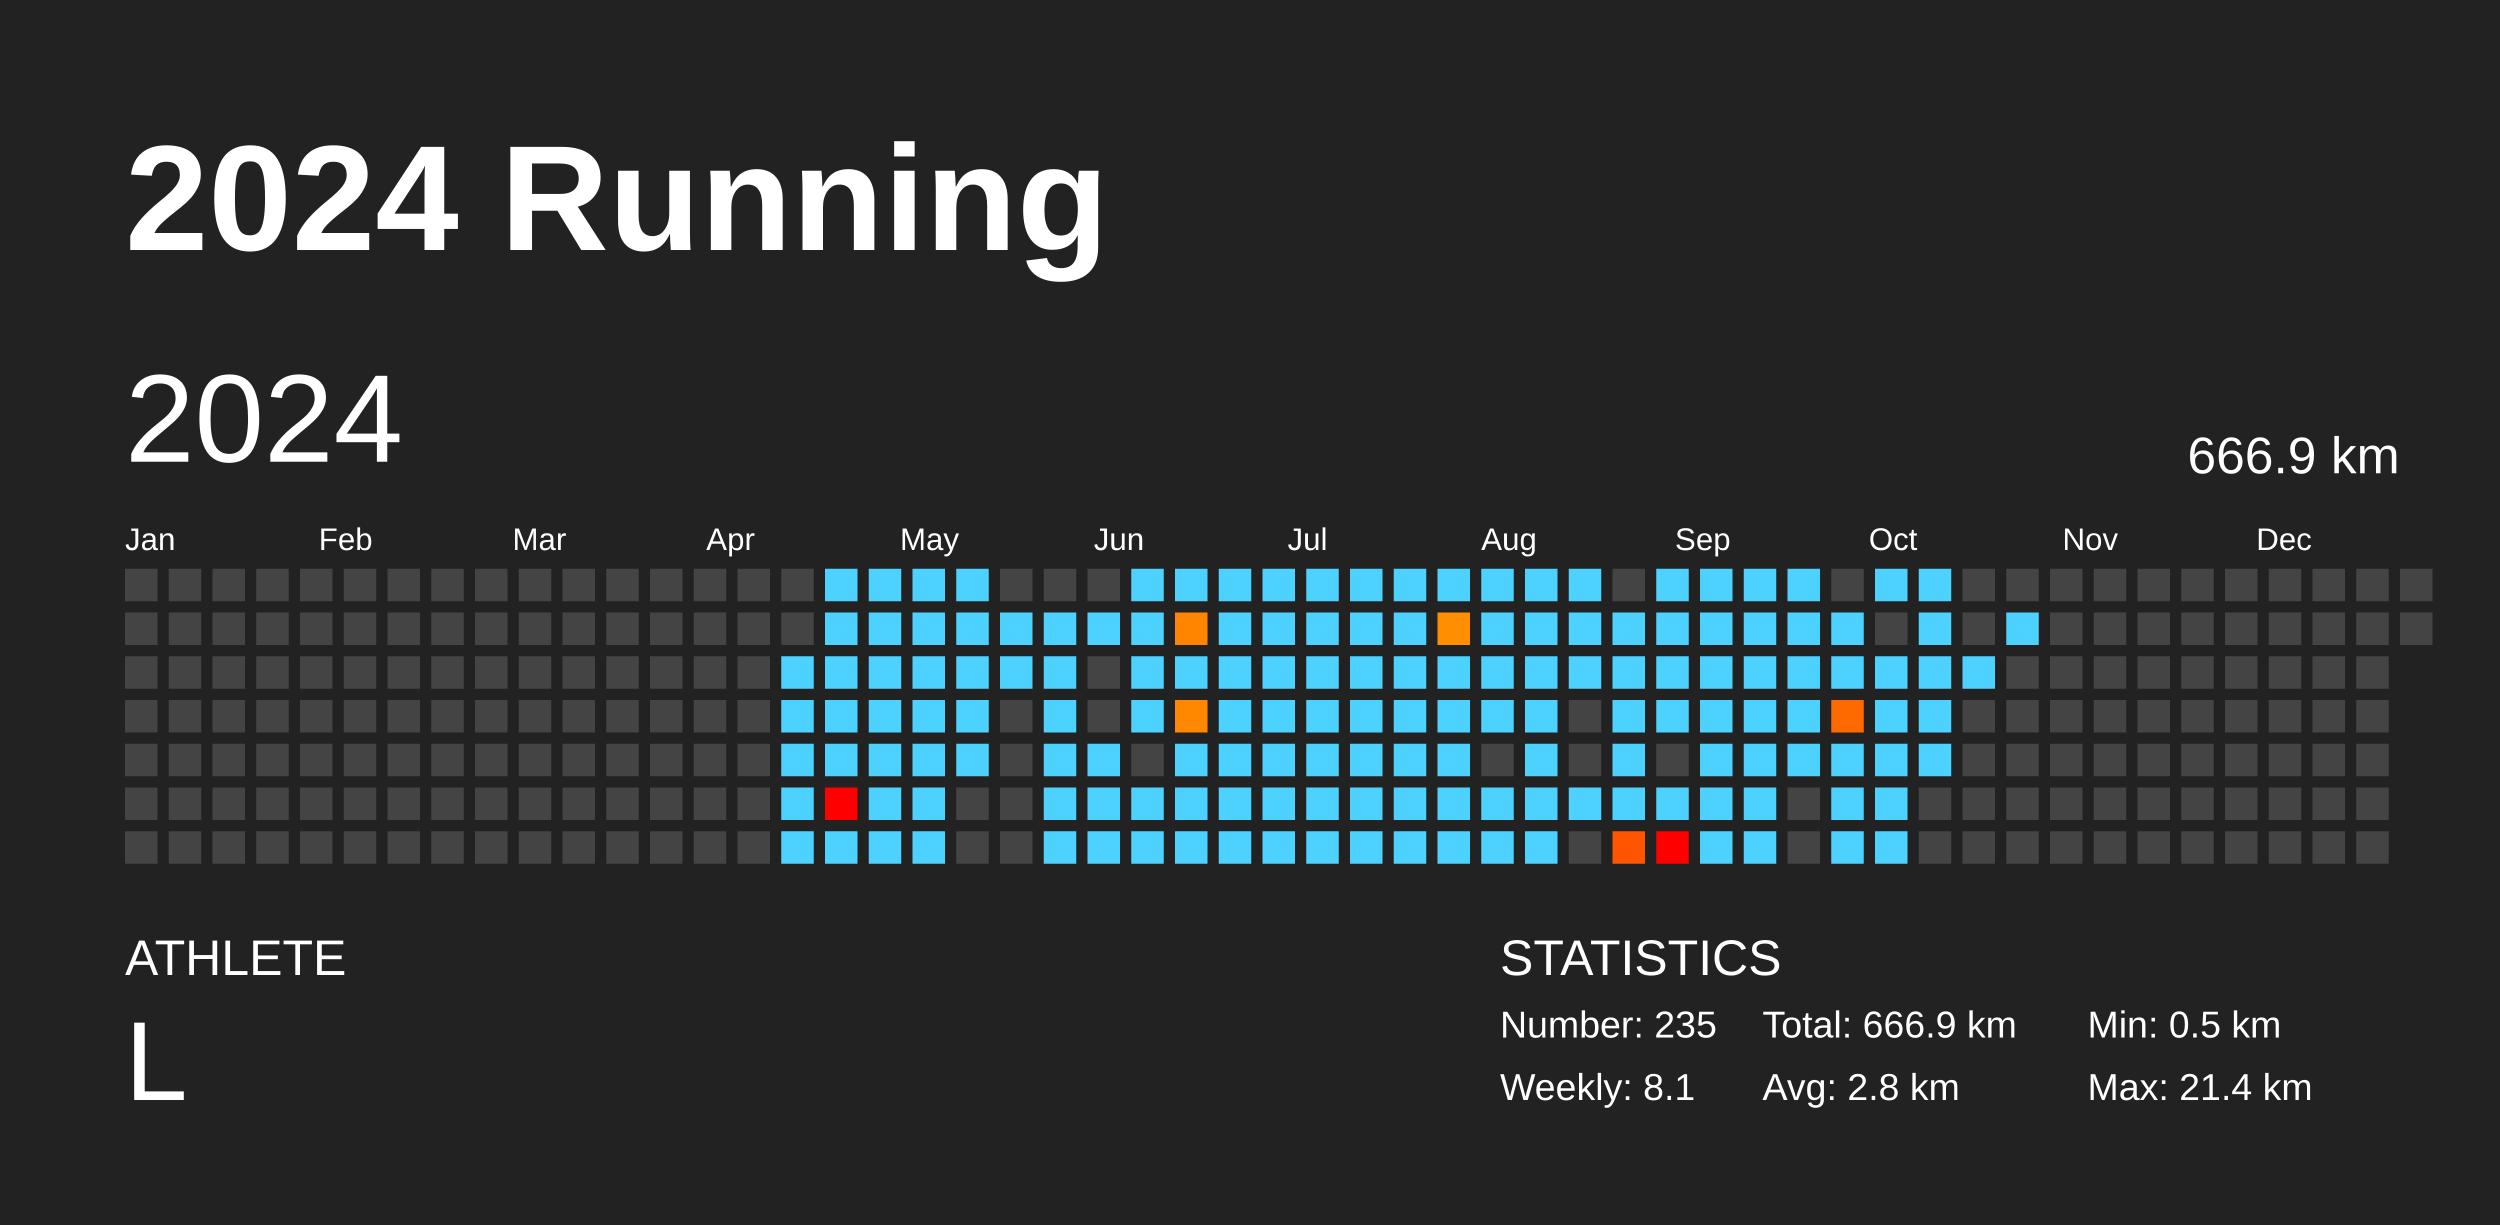
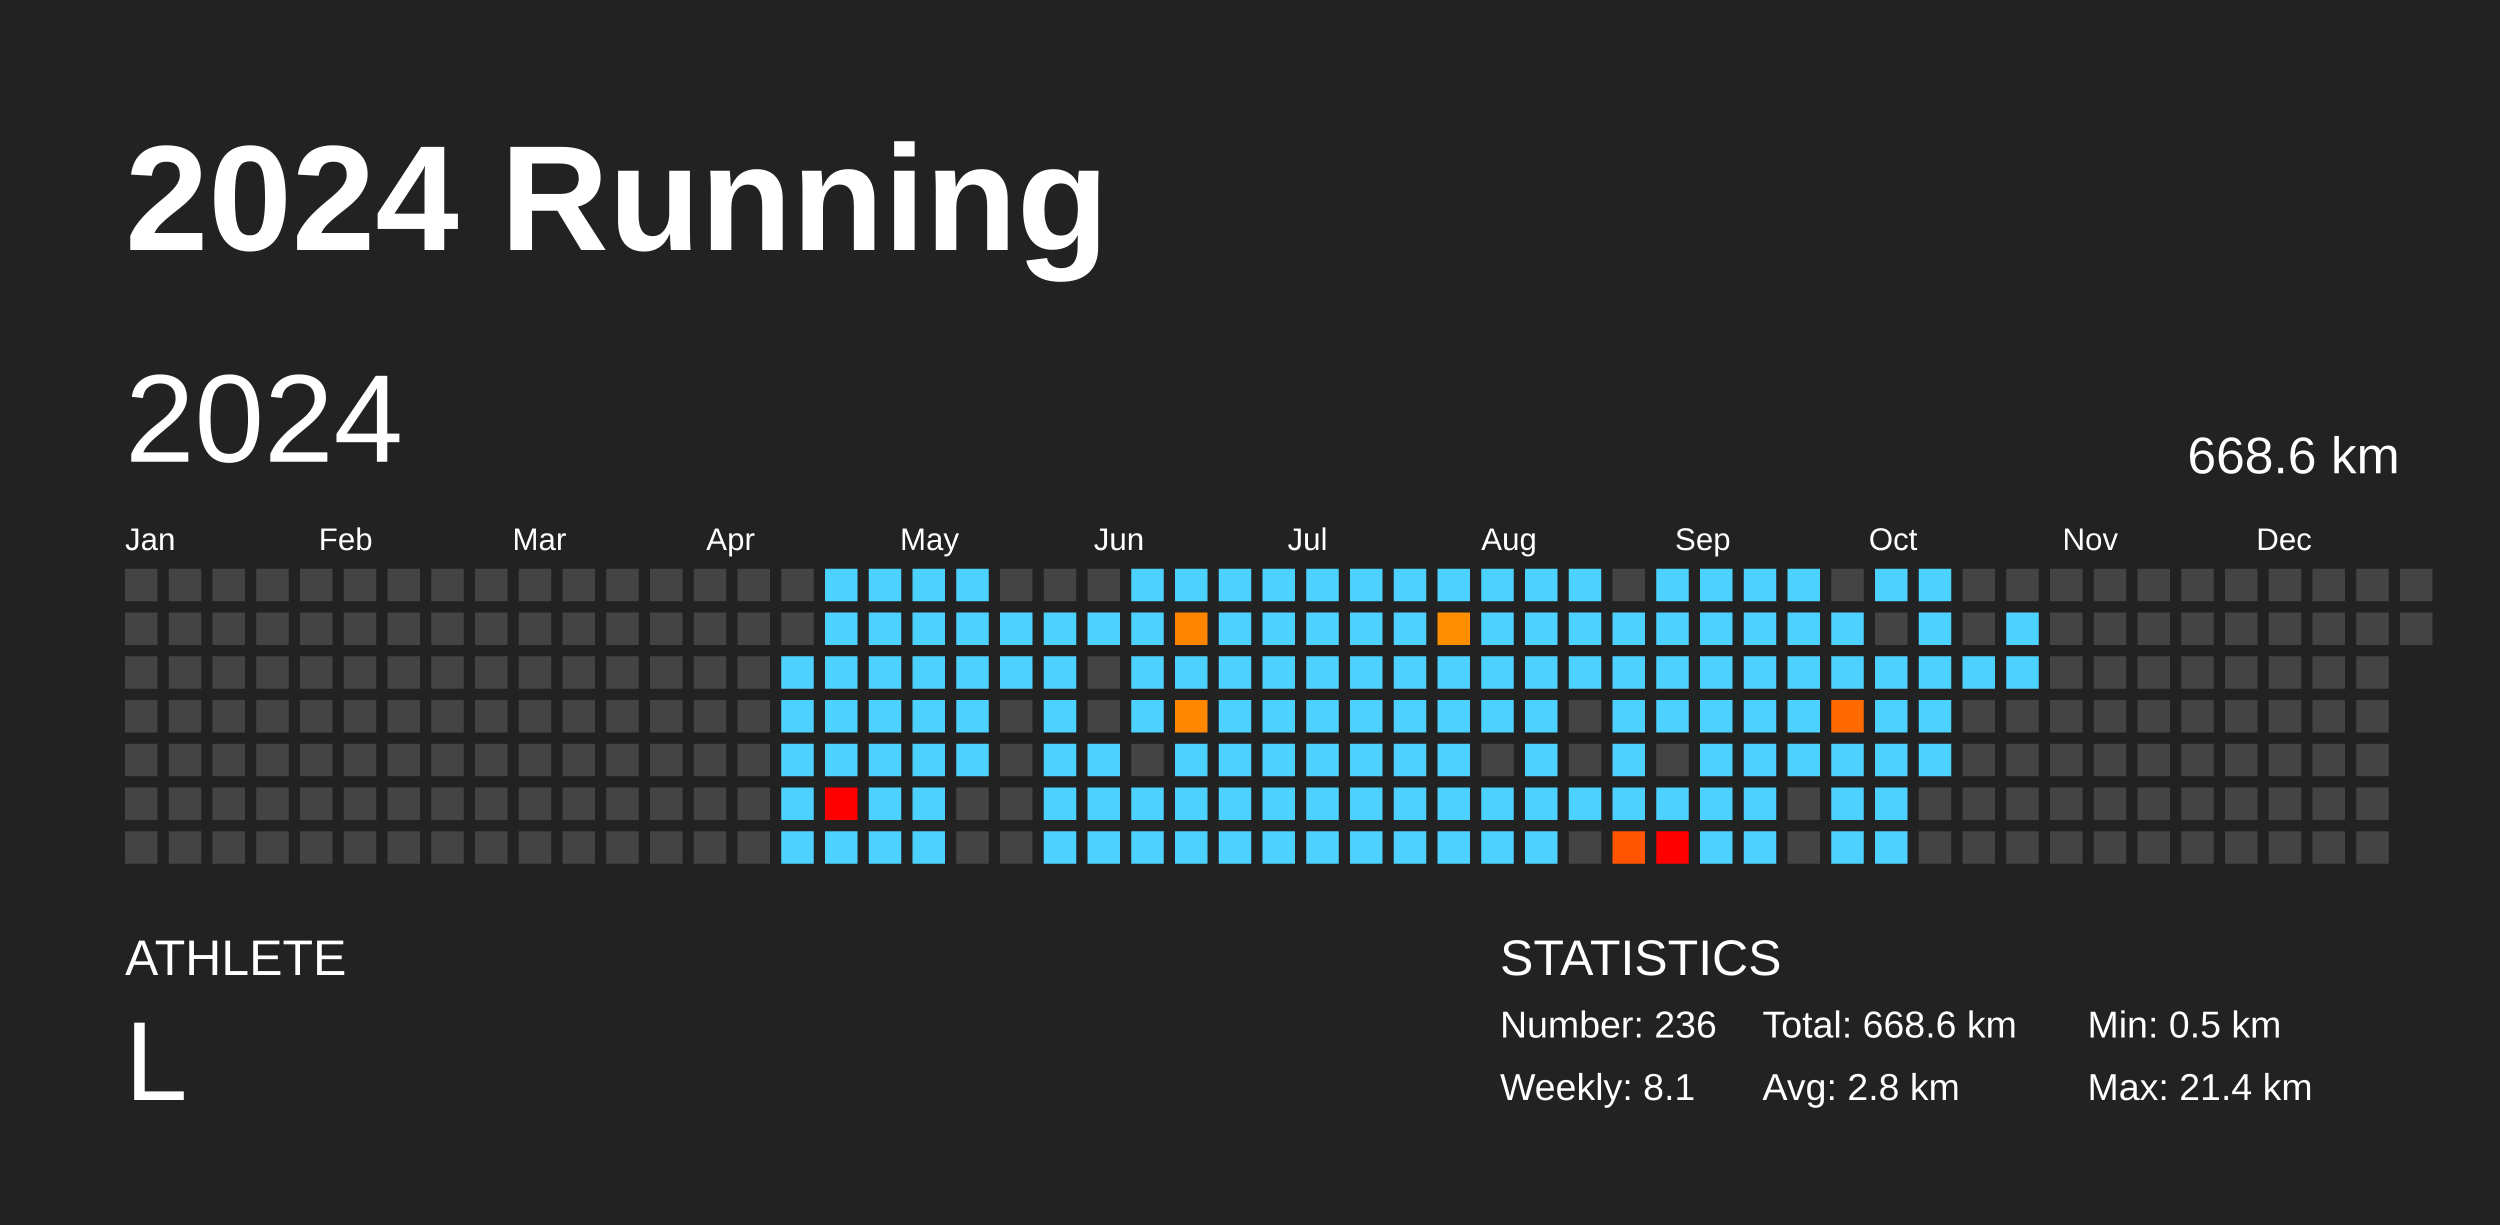
<svg xmlns="http://www.w3.org/2000/svg" baseProfile="full" height="98mm" version="1.1" viewBox="0,0,200,98" width="200mm">
  <defs />
  <rect fill="#222222" height="98" width="200" x="0" y="0" />
  <text fill="#FFFFFF" style="font-size:12px; font-family:Arial; font-weight:bold;" x="10" y="20">2024 Running</text>
  <text fill="#FFFFFF" style="font-size:4px; font-family:Arial" x="10" y="78">ATHLETE</text>
  <text fill="#FFFFFF" style="font-size:9px; font-family:Arial" x="10" y="88">L</text>
  <text fill="#FFFFFF" style="font-size:4px; font-family:Arial" x="120" y="78">STATISTICS</text>
-   <text fill="#FFFFFF" style="font-size:3px; font-family:Arial" x="120" y="83">Number: 235</text>
+   <text fill="#FFFFFF" style="font-size:3px; font-family:Arial" x="120" y="83">Number: 236</text>
  <text fill="#FFFFFF" style="font-size:3px; font-family:Arial" x="120" y="88">Weekly: 8.1</text>
-   <text fill="#FFFFFF" style="font-size:3px; font-family:Arial" x="141" y="83">Total: 666.9 km</text>
+   <text fill="#FFFFFF" style="font-size:3px; font-family:Arial" x="141" y="83">Total: 668.6 km</text>
  <text fill="#FFFFFF" style="font-size:3px; font-family:Arial" x="141" y="88">Avg: 2.8 km</text>
  <text fill="#FFFFFF" style="font-size:3px; font-family:Arial" x="167" y="83">Min: 0.5 km</text>
  <text fill="#FFFFFF" style="font-size:3px; font-family:Arial" x="167" y="88">Max: 21.4 km</text>
  <text dominant-baseline="hanging" fill="#FFFFFF" style="font-size:10.0px; font-family:Arial;" x="10" y="30">2024</text>
-   <text dominant-baseline="hanging" fill="#FFFFFF" style="font-size:4.125px; font-family:Arial;" x="175" y="35">666.9 km</text>
+   <text dominant-baseline="hanging" fill="#FFFFFF" style="font-size:4.125px; font-family:Arial;" x="175" y="35">668.6 km</text>
  <text fill="#FFFFFF" style="font-size:2.5px; font-family:Arial" x="10.0" y="44">Jan</text>
  <text fill="#FFFFFF" style="font-size:2.5px; font-family:Arial" x="25.5" y="44">Feb</text>
  <text fill="#FFFFFF" style="font-size:2.5px; font-family:Arial" x="41.0" y="44">Mar</text>
  <text fill="#FFFFFF" style="font-size:2.5px; font-family:Arial" x="56.5" y="44">Apr</text>
  <text fill="#FFFFFF" style="font-size:2.5px; font-family:Arial" x="72.0" y="44">May</text>
  <text fill="#FFFFFF" style="font-size:2.5px; font-family:Arial" x="87.5" y="44">Jun</text>
  <text fill="#FFFFFF" style="font-size:2.5px; font-family:Arial" x="103.0" y="44">Jul</text>
  <text fill="#FFFFFF" style="font-size:2.5px; font-family:Arial" x="118.5" y="44">Aug</text>
  <text fill="#FFFFFF" style="font-size:2.5px; font-family:Arial" x="134.0" y="44">Sep</text>
  <text fill="#FFFFFF" style="font-size:2.5px; font-family:Arial" x="149.5" y="44">Oct</text>
  <text fill="#FFFFFF" style="font-size:2.5px; font-family:Arial" x="165.0" y="44">Nov</text>
  <text fill="#FFFFFF" style="font-size:2.5px; font-family:Arial" x="180.5" y="44">Dec</text>
  <rect fill="#444444" height="2.6" width="2.6" x="10.0" y="45.5" />
  <rect fill="#444444" height="2.6" width="2.6" x="10.0" y="49.0" />
  <rect fill="#444444" height="2.6" width="2.6" x="10.0" y="52.5" />
  <rect fill="#444444" height="2.6" width="2.6" x="10.0" y="56.0" />
  <rect fill="#444444" height="2.6" width="2.6" x="10.0" y="59.5" />
  <rect fill="#444444" height="2.6" width="2.6" x="10.0" y="63.0" />
  <rect fill="#444444" height="2.6" width="2.6" x="10.0" y="66.5" />
  <rect fill="#444444" height="2.6" width="2.6" x="13.5" y="45.5" />
  <rect fill="#444444" height="2.6" width="2.6" x="13.5" y="49.0" />
  <rect fill="#444444" height="2.6" width="2.6" x="13.5" y="52.5" />
  <rect fill="#444444" height="2.6" width="2.6" x="13.5" y="56.0" />
  <rect fill="#444444" height="2.6" width="2.6" x="13.5" y="59.5" />
  <rect fill="#444444" height="2.6" width="2.6" x="13.5" y="63.0" />
  <rect fill="#444444" height="2.6" width="2.6" x="13.5" y="66.5" />
  <rect fill="#444444" height="2.6" width="2.6" x="17.0" y="45.5" />
  <rect fill="#444444" height="2.6" width="2.6" x="17.0" y="49.0" />
  <rect fill="#444444" height="2.6" width="2.6" x="17.0" y="52.5" />
  <rect fill="#444444" height="2.6" width="2.6" x="17.0" y="56.0" />
  <rect fill="#444444" height="2.6" width="2.6" x="17.0" y="59.5" />
  <rect fill="#444444" height="2.6" width="2.6" x="17.0" y="63.0" />
  <rect fill="#444444" height="2.6" width="2.6" x="17.0" y="66.5" />
  <rect fill="#444444" height="2.6" width="2.6" x="20.5" y="45.5" />
  <rect fill="#444444" height="2.6" width="2.6" x="20.5" y="49.0" />
  <rect fill="#444444" height="2.6" width="2.6" x="20.5" y="52.5" />
  <rect fill="#444444" height="2.6" width="2.6" x="20.5" y="56.0" />
  <rect fill="#444444" height="2.6" width="2.6" x="20.5" y="59.5" />
  <rect fill="#444444" height="2.6" width="2.6" x="20.5" y="63.0" />
  <rect fill="#444444" height="2.6" width="2.6" x="20.5" y="66.5" />
  <rect fill="#444444" height="2.6" width="2.6" x="24.0" y="45.5" />
  <rect fill="#444444" height="2.6" width="2.6" x="24.0" y="49.0" />
  <rect fill="#444444" height="2.6" width="2.6" x="24.0" y="52.5" />
  <rect fill="#444444" height="2.6" width="2.6" x="24.0" y="56.0" />
  <rect fill="#444444" height="2.6" width="2.6" x="24.0" y="59.5" />
  <rect fill="#444444" height="2.6" width="2.6" x="24.0" y="63.0" />
  <rect fill="#444444" height="2.6" width="2.6" x="24.0" y="66.5" />
  <rect fill="#444444" height="2.6" width="2.6" x="27.5" y="45.5" />
  <rect fill="#444444" height="2.6" width="2.6" x="27.5" y="49.0" />
  <rect fill="#444444" height="2.6" width="2.6" x="27.5" y="52.5" />
  <rect fill="#444444" height="2.6" width="2.6" x="27.5" y="56.0" />
  <rect fill="#444444" height="2.6" width="2.6" x="27.5" y="59.5" />
  <rect fill="#444444" height="2.6" width="2.6" x="27.5" y="63.0" />
  <rect fill="#444444" height="2.6" width="2.6" x="27.5" y="66.5" />
  <rect fill="#444444" height="2.6" width="2.6" x="31.0" y="45.5" />
  <rect fill="#444444" height="2.6" width="2.6" x="31.0" y="49.0" />
  <rect fill="#444444" height="2.6" width="2.6" x="31.0" y="52.5" />
  <rect fill="#444444" height="2.6" width="2.6" x="31.0" y="56.0" />
  <rect fill="#444444" height="2.6" width="2.6" x="31.0" y="59.5" />
  <rect fill="#444444" height="2.6" width="2.6" x="31.0" y="63.0" />
  <rect fill="#444444" height="2.6" width="2.6" x="31.0" y="66.5" />
  <rect fill="#444444" height="2.6" width="2.6" x="34.5" y="45.5" />
  <rect fill="#444444" height="2.6" width="2.6" x="34.5" y="49.0" />
  <rect fill="#444444" height="2.6" width="2.6" x="34.5" y="52.5" />
  <rect fill="#444444" height="2.6" width="2.6" x="34.5" y="56.0" />
  <rect fill="#444444" height="2.6" width="2.6" x="34.5" y="59.5" />
  <rect fill="#444444" height="2.6" width="2.6" x="34.5" y="63.0" />
  <rect fill="#444444" height="2.6" width="2.6" x="34.5" y="66.5" />
  <rect fill="#444444" height="2.6" width="2.6" x="38.0" y="45.5" />
  <rect fill="#444444" height="2.6" width="2.6" x="38.0" y="49.0" />
  <rect fill="#444444" height="2.6" width="2.6" x="38.0" y="52.5" />
  <rect fill="#444444" height="2.6" width="2.6" x="38.0" y="56.0" />
  <rect fill="#444444" height="2.6" width="2.6" x="38.0" y="59.5" />
  <rect fill="#444444" height="2.6" width="2.6" x="38.0" y="63.0" />
  <rect fill="#444444" height="2.6" width="2.6" x="38.0" y="66.5" />
  <rect fill="#444444" height="2.6" width="2.6" x="41.5" y="45.5" />
  <rect fill="#444444" height="2.6" width="2.6" x="41.5" y="49.0" />
  <rect fill="#444444" height="2.6" width="2.6" x="41.5" y="52.5" />
  <rect fill="#444444" height="2.6" width="2.6" x="41.5" y="56.0" />
  <rect fill="#444444" height="2.6" width="2.6" x="41.5" y="59.5" />
  <rect fill="#444444" height="2.6" width="2.6" x="41.5" y="63.0" />
  <rect fill="#444444" height="2.6" width="2.6" x="41.5" y="66.5" />
  <rect fill="#444444" height="2.6" width="2.6" x="45.0" y="45.5" />
  <rect fill="#444444" height="2.6" width="2.6" x="45.0" y="49.0" />
  <rect fill="#444444" height="2.6" width="2.6" x="45.0" y="52.5" />
  <rect fill="#444444" height="2.6" width="2.6" x="45.0" y="56.0" />
  <rect fill="#444444" height="2.6" width="2.6" x="45.0" y="59.5" />
  <rect fill="#444444" height="2.6" width="2.6" x="45.0" y="63.0" />
  <rect fill="#444444" height="2.6" width="2.6" x="45.0" y="66.5" />
  <rect fill="#444444" height="2.6" width="2.6" x="48.5" y="45.5" />
  <rect fill="#444444" height="2.6" width="2.6" x="48.5" y="49.0" />
  <rect fill="#444444" height="2.6" width="2.6" x="48.5" y="52.5" />
  <rect fill="#444444" height="2.6" width="2.6" x="48.5" y="56.0" />
  <rect fill="#444444" height="2.6" width="2.6" x="48.5" y="59.5" />
  <rect fill="#444444" height="2.6" width="2.6" x="48.5" y="63.0" />
  <rect fill="#444444" height="2.6" width="2.6" x="48.5" y="66.5" />
  <rect fill="#444444" height="2.6" width="2.6" x="52.0" y="45.5" />
  <rect fill="#444444" height="2.6" width="2.6" x="52.0" y="49.0" />
  <rect fill="#444444" height="2.6" width="2.6" x="52.0" y="52.5" />
  <rect fill="#444444" height="2.6" width="2.6" x="52.0" y="56.0" />
  <rect fill="#444444" height="2.6" width="2.6" x="52.0" y="59.5" />
  <rect fill="#444444" height="2.6" width="2.6" x="52.0" y="63.0" />
  <rect fill="#444444" height="2.6" width="2.6" x="52.0" y="66.5" />
  <rect fill="#444444" height="2.6" width="2.6" x="55.5" y="45.5" />
  <rect fill="#444444" height="2.6" width="2.6" x="55.5" y="49.0" />
  <rect fill="#444444" height="2.6" width="2.6" x="55.5" y="52.5" />
  <rect fill="#444444" height="2.6" width="2.6" x="55.5" y="56.0" />
  <rect fill="#444444" height="2.6" width="2.6" x="55.5" y="59.5" />
  <rect fill="#444444" height="2.6" width="2.6" x="55.5" y="63.0" />
  <rect fill="#444444" height="2.6" width="2.6" x="55.5" y="66.5" />
  <rect fill="#444444" height="2.6" width="2.6" x="59.0" y="45.5" />
  <rect fill="#444444" height="2.6" width="2.6" x="59.0" y="49.0" />
  <rect fill="#444444" height="2.6" width="2.6" x="59.0" y="52.5" />
  <rect fill="#444444" height="2.6" width="2.6" x="59.0" y="56.0" />
  <rect fill="#444444" height="2.6" width="2.6" x="59.0" y="59.5" />
  <rect fill="#444444" height="2.6" width="2.6" x="59.0" y="63.0" />
  <rect fill="#444444" height="2.6" width="2.6" x="59.0" y="66.5" />
  <rect fill="#444444" height="2.6" width="2.6" x="62.5" y="45.5" />
  <rect fill="#444444" height="2.6" width="2.6" x="62.5" y="49.0" />
  <rect fill="#4dd2ff" height="2.6" width="2.6" x="62.5" y="52.5" />
  <rect fill="#4dd2ff" height="2.6" width="2.6" x="62.5" y="56.0" />
  <rect fill="#4dd2ff" height="2.6" width="2.6" x="62.5" y="59.5" />
  <rect fill="#4dd2ff" height="2.6" width="2.6" x="62.5" y="63.0" />
  <rect fill="#4dd2ff" height="2.6" width="2.6" x="62.5" y="66.5" />
  <rect fill="#4dd2ff" height="2.6" width="2.6" x="66.0" y="45.5" />
  <rect fill="#4dd2ff" height="2.6" width="2.6" x="66.0" y="49.0" />
  <rect fill="#4dd2ff" height="2.6" width="2.6" x="66.0" y="52.5" />
  <rect fill="#4dd2ff" height="2.6" width="2.6" x="66.0" y="56.0" />
  <rect fill="#4dd2ff" height="2.6" width="2.6" x="66.0" y="59.5" />
  <rect fill="red" height="2.6" width="2.6" x="66.0" y="63.0" />
  <rect fill="#4dd2ff" height="2.6" width="2.6" x="66.0" y="66.5" />
  <rect fill="#4dd2ff" height="2.6" width="2.6" x="69.5" y="45.5" />
  <rect fill="#4dd2ff" height="2.6" width="2.6" x="69.5" y="49.0" />
  <rect fill="#4dd2ff" height="2.6" width="2.6" x="69.5" y="52.5" />
  <rect fill="#4dd2ff" height="2.6" width="2.6" x="69.5" y="56.0" />
  <rect fill="#4dd2ff" height="2.6" width="2.6" x="69.5" y="59.5" />
  <rect fill="#4dd2ff" height="2.6" width="2.6" x="69.5" y="63.0" />
  <rect fill="#4dd2ff" height="2.6" width="2.6" x="69.5" y="66.5" />
  <rect fill="#4dd2ff" height="2.6" width="2.6" x="73.0" y="45.5" />
  <rect fill="#4dd2ff" height="2.6" width="2.6" x="73.0" y="49.0" />
  <rect fill="#4dd2ff" height="2.6" width="2.6" x="73.0" y="52.5" />
  <rect fill="#4dd2ff" height="2.6" width="2.6" x="73.0" y="56.0" />
  <rect fill="#4dd2ff" height="2.6" width="2.6" x="73.0" y="59.5" />
  <rect fill="#4dd2ff" height="2.6" width="2.6" x="73.0" y="63.0" />
  <rect fill="#4dd2ff" height="2.6" width="2.6" x="73.0" y="66.5" />
  <rect fill="#4dd2ff" height="2.6" width="2.6" x="76.5" y="45.5" />
  <rect fill="#4dd2ff" height="2.6" width="2.6" x="76.5" y="49.0" />
  <rect fill="#4dd2ff" height="2.6" width="2.6" x="76.5" y="52.5" />
  <rect fill="#4dd2ff" height="2.6" width="2.6" x="76.5" y="56.0" />
  <rect fill="#4dd2ff" height="2.6" width="2.6" x="76.5" y="59.5" />
  <rect fill="#444444" height="2.6" width="2.6" x="76.5" y="63.0" />
  <rect fill="#444444" height="2.6" width="2.6" x="76.5" y="66.5" />
  <rect fill="#444444" height="2.6" width="2.6" x="80.0" y="45.5" />
  <rect fill="#4dd2ff" height="2.6" width="2.6" x="80.0" y="49.0" />
  <rect fill="#4dd2ff" height="2.6" width="2.6" x="80.0" y="52.5" />
  <rect fill="#444444" height="2.6" width="2.6" x="80.0" y="56.0" />
  <rect fill="#444444" height="2.6" width="2.6" x="80.0" y="59.5" />
  <rect fill="#444444" height="2.6" width="2.6" x="80.0" y="63.0" />
  <rect fill="#444444" height="2.6" width="2.6" x="80.0" y="66.5" />
  <rect fill="#444444" height="2.6" width="2.6" x="83.5" y="45.5" />
  <rect fill="#4dd2ff" height="2.6" width="2.6" x="83.5" y="49.0" />
  <rect fill="#4dd2ff" height="2.6" width="2.6" x="83.5" y="52.5" />
  <rect fill="#4dd2ff" height="2.6" width="2.6" x="83.5" y="56.0" />
  <rect fill="#4dd2ff" height="2.6" width="2.6" x="83.5" y="59.5" />
  <rect fill="#4dd2ff" height="2.6" width="2.6" x="83.5" y="63.0" />
  <rect fill="#4dd2ff" height="2.6" width="2.6" x="83.5" y="66.5" />
  <rect fill="#444444" height="2.6" width="2.6" x="87.0" y="45.5" />
  <rect fill="#4dd2ff" height="2.6" width="2.6" x="87.0" y="49.0" />
  <rect fill="#444444" height="2.6" width="2.6" x="87.0" y="52.5" />
  <rect fill="#444444" height="2.6" width="2.6" x="87.0" y="56.0" />
  <rect fill="#4dd2ff" height="2.6" width="2.6" x="87.0" y="59.5" />
  <rect fill="#4dd2ff" height="2.6" width="2.6" x="87.0" y="63.0" />
  <rect fill="#4dd2ff" height="2.6" width="2.6" x="87.0" y="66.5" />
  <rect fill="#4dd2ff" height="2.6" width="2.6" x="90.5" y="45.5" />
  <rect fill="#4dd2ff" height="2.6" width="2.6" x="90.5" y="49.0" />
  <rect fill="#4dd2ff" height="2.6" width="2.6" x="90.5" y="52.5" />
  <rect fill="#4dd2ff" height="2.6" width="2.6" x="90.5" y="56.0" />
  <rect fill="#444444" height="2.6" width="2.6" x="90.5" y="59.5" />
  <rect fill="#4dd2ff" height="2.6" width="2.6" x="90.5" y="63.0" />
  <rect fill="#4dd2ff" height="2.6" width="2.6" x="90.5" y="66.5" />
  <rect fill="#4dd2ff" height="2.6" width="2.6" x="94.0" y="45.5" />
  <rect fill="#ff8500" height="2.6" width="2.6" x="94.0" y="49.0" />
  <rect fill="#4dd2ff" height="2.6" width="2.6" x="94.0" y="52.5" />
  <rect fill="#ff8800" height="2.6" width="2.6" x="94.0" y="56.0" />
  <rect fill="#4dd2ff" height="2.6" width="2.6" x="94.0" y="59.5" />
  <rect fill="#4dd2ff" height="2.6" width="2.6" x="94.0" y="63.0" />
  <rect fill="#4dd2ff" height="2.6" width="2.6" x="94.0" y="66.5" />
  <rect fill="#4dd2ff" height="2.6" width="2.6" x="97.5" y="45.5" />
  <rect fill="#4dd2ff" height="2.6" width="2.6" x="97.5" y="49.0" />
  <rect fill="#4dd2ff" height="2.6" width="2.6" x="97.5" y="52.5" />
  <rect fill="#4dd2ff" height="2.6" width="2.6" x="97.5" y="56.0" />
  <rect fill="#4dd2ff" height="2.6" width="2.6" x="97.5" y="59.5" />
  <rect fill="#4dd2ff" height="2.6" width="2.6" x="97.5" y="63.0" />
  <rect fill="#4dd2ff" height="2.6" width="2.6" x="97.5" y="66.5" />
  <rect fill="#4dd2ff" height="2.6" width="2.6" x="101.0" y="45.5" />
  <rect fill="#4dd2ff" height="2.6" width="2.6" x="101.0" y="49.0" />
  <rect fill="#4dd2ff" height="2.6" width="2.6" x="101.0" y="52.5" />
  <rect fill="#4dd2ff" height="2.6" width="2.6" x="101.0" y="56.0" />
  <rect fill="#4dd2ff" height="2.6" width="2.6" x="101.0" y="59.5" />
  <rect fill="#4dd2ff" height="2.6" width="2.6" x="101.0" y="63.0" />
  <rect fill="#4dd2ff" height="2.6" width="2.6" x="101.0" y="66.5" />
  <rect fill="#4dd2ff" height="2.6" width="2.6" x="104.5" y="45.5" />
  <rect fill="#4dd2ff" height="2.6" width="2.6" x="104.5" y="49.0" />
  <rect fill="#4dd2ff" height="2.6" width="2.6" x="104.5" y="52.5" />
  <rect fill="#4dd2ff" height="2.6" width="2.6" x="104.5" y="56.0" />
  <rect fill="#4dd2ff" height="2.6" width="2.6" x="104.5" y="59.5" />
  <rect fill="#4dd2ff" height="2.6" width="2.6" x="104.5" y="63.0" />
  <rect fill="#4dd2ff" height="2.6" width="2.6" x="104.5" y="66.5" />
  <rect fill="#4dd2ff" height="2.6" width="2.6" x="108.0" y="45.5" />
  <rect fill="#4dd2ff" height="2.6" width="2.6" x="108.0" y="49.0" />
  <rect fill="#4dd2ff" height="2.6" width="2.6" x="108.0" y="52.5" />
  <rect fill="#4dd2ff" height="2.6" width="2.6" x="108.0" y="56.0" />
  <rect fill="#4dd2ff" height="2.6" width="2.6" x="108.0" y="59.5" />
  <rect fill="#4dd2ff" height="2.6" width="2.6" x="108.0" y="63.0" />
  <rect fill="#4dd2ff" height="2.6" width="2.6" x="108.0" y="66.5" />
  <rect fill="#4dd2ff" height="2.6" width="2.6" x="111.5" y="45.5" />
  <rect fill="#4dd2ff" height="2.6" width="2.6" x="111.5" y="49.0" />
  <rect fill="#4dd2ff" height="2.6" width="2.6" x="111.5" y="52.5" />
  <rect fill="#4dd2ff" height="2.6" width="2.6" x="111.5" y="56.0" />
  <rect fill="#4dd2ff" height="2.6" width="2.6" x="111.5" y="59.5" />
  <rect fill="#4dd2ff" height="2.6" width="2.6" x="111.5" y="63.0" />
  <rect fill="#4dd2ff" height="2.6" width="2.6" x="111.5" y="66.5" />
  <rect fill="#4dd2ff" height="2.6" width="2.6" x="115.0" y="45.5" />
  <rect fill="#ff8f00" height="2.6" width="2.6" x="115.0" y="49.0" />
  <rect fill="#4dd2ff" height="2.6" width="2.6" x="115.0" y="52.5" />
  <rect fill="#4dd2ff" height="2.6" width="2.6" x="115.0" y="56.0" />
  <rect fill="#4dd2ff" height="2.6" width="2.6" x="115.0" y="59.5" />
  <rect fill="#4dd2ff" height="2.6" width="2.6" x="115.0" y="63.0" />
  <rect fill="#4dd2ff" height="2.6" width="2.6" x="115.0" y="66.5" />
  <rect fill="#4dd2ff" height="2.6" width="2.6" x="118.5" y="45.5" />
  <rect fill="#4dd2ff" height="2.6" width="2.6" x="118.5" y="49.0" />
  <rect fill="#4dd2ff" height="2.6" width="2.6" x="118.5" y="52.5" />
  <rect fill="#4dd2ff" height="2.6" width="2.6" x="118.5" y="56.0" />
  <rect fill="#444444" height="2.6" width="2.6" x="118.5" y="59.5" />
  <rect fill="#4dd2ff" height="2.6" width="2.6" x="118.5" y="63.0" />
  <rect fill="#4dd2ff" height="2.6" width="2.6" x="118.5" y="66.5" />
  <rect fill="#4dd2ff" height="2.6" width="2.6" x="122.0" y="45.5" />
  <rect fill="#4dd2ff" height="2.6" width="2.6" x="122.0" y="49.0" />
  <rect fill="#4dd2ff" height="2.6" width="2.6" x="122.0" y="52.5" />
  <rect fill="#4dd2ff" height="2.6" width="2.6" x="122.0" y="56.0" />
  <rect fill="#4dd2ff" height="2.6" width="2.6" x="122.0" y="59.5" />
  <rect fill="#4dd2ff" height="2.6" width="2.6" x="122.0" y="63.0" />
  <rect fill="#4dd2ff" height="2.6" width="2.6" x="122.0" y="66.5" />
  <rect fill="#4dd2ff" height="2.6" width="2.6" x="125.5" y="45.5" />
  <rect fill="#4dd2ff" height="2.6" width="2.6" x="125.5" y="49.0" />
  <rect fill="#4dd2ff" height="2.6" width="2.6" x="125.5" y="52.5" />
  <rect fill="#444444" height="2.6" width="2.6" x="125.5" y="56.0" />
  <rect fill="#444444" height="2.6" width="2.6" x="125.5" y="59.5" />
  <rect fill="#4dd2ff" height="2.6" width="2.6" x="125.5" y="63.0" />
  <rect fill="#444444" height="2.6" width="2.6" x="125.5" y="66.5" />
  <rect fill="#444444" height="2.6" width="2.6" x="129.0" y="45.5" />
  <rect fill="#4dd2ff" height="2.6" width="2.6" x="129.0" y="49.0" />
  <rect fill="#4dd2ff" height="2.6" width="2.6" x="129.0" y="52.5" />
  <rect fill="#4dd2ff" height="2.6" width="2.6" x="129.0" y="56.0" />
  <rect fill="#4dd2ff" height="2.6" width="2.6" x="129.0" y="59.5" />
  <rect fill="#4dd2ff" height="2.6" width="2.6" x="129.0" y="63.0" />
  <rect fill="#ff5500" height="2.6" width="2.6" x="129.0" y="66.5" />
  <rect fill="#4dd2ff" height="2.6" width="2.6" x="132.5" y="45.5" />
  <rect fill="#4dd2ff" height="2.6" width="2.6" x="132.5" y="49.0" />
  <rect fill="#4dd2ff" height="2.6" width="2.6" x="132.5" y="52.5" />
  <rect fill="#4dd2ff" height="2.6" width="2.6" x="132.5" y="56.0" />
  <rect fill="#444444" height="2.6" width="2.6" x="132.5" y="59.5" />
  <rect fill="#4dd2ff" height="2.6" width="2.6" x="132.5" y="63.0" />
  <rect fill="red" height="2.6" width="2.6" x="132.5" y="66.5" />
  <rect fill="#4dd2ff" height="2.6" width="2.6" x="136.0" y="45.5" />
  <rect fill="#4dd2ff" height="2.6" width="2.6" x="136.0" y="49.0" />
  <rect fill="#4dd2ff" height="2.6" width="2.6" x="136.0" y="52.5" />
  <rect fill="#4dd2ff" height="2.6" width="2.6" x="136.0" y="56.0" />
  <rect fill="#4dd2ff" height="2.6" width="2.6" x="136.0" y="59.5" />
  <rect fill="#4dd2ff" height="2.6" width="2.6" x="136.0" y="63.0" />
  <rect fill="#4dd2ff" height="2.6" width="2.6" x="136.0" y="66.5" />
  <rect fill="#4dd2ff" height="2.6" width="2.6" x="139.5" y="45.5" />
  <rect fill="#4dd2ff" height="2.6" width="2.6" x="139.5" y="49.0" />
  <rect fill="#4dd2ff" height="2.6" width="2.6" x="139.5" y="52.5" />
  <rect fill="#4dd2ff" height="2.6" width="2.6" x="139.5" y="56.0" />
  <rect fill="#4dd2ff" height="2.6" width="2.6" x="139.5" y="59.5" />
  <rect fill="#4dd2ff" height="2.6" width="2.6" x="139.5" y="63.0" />
  <rect fill="#4dd2ff" height="2.6" width="2.6" x="139.5" y="66.5" />
  <rect fill="#4dd2ff" height="2.6" width="2.6" x="143.0" y="45.5" />
  <rect fill="#4dd2ff" height="2.6" width="2.6" x="143.0" y="49.0" />
  <rect fill="#4dd2ff" height="2.6" width="2.6" x="143.0" y="52.5" />
  <rect fill="#4dd2ff" height="2.6" width="2.6" x="143.0" y="56.0" />
  <rect fill="#4dd2ff" height="2.6" width="2.6" x="143.0" y="59.5" />
  <rect fill="#444444" height="2.6" width="2.6" x="143.0" y="63.0" />
  <rect fill="#444444" height="2.6" width="2.6" x="143.0" y="66.5" />
  <rect fill="#444444" height="2.6" width="2.6" x="146.5" y="45.5" />
  <rect fill="#4dd2ff" height="2.6" width="2.6" x="146.5" y="49.0" />
  <rect fill="#4dd2ff" height="2.6" width="2.6" x="146.5" y="52.5" />
  <rect fill="#ff6a00" height="2.6" width="2.6" x="146.5" y="56.0" />
  <rect fill="#4dd2ff" height="2.6" width="2.6" x="146.5" y="59.5" />
  <rect fill="#4dd2ff" height="2.6" width="2.6" x="146.5" y="63.0" />
  <rect fill="#4dd2ff" height="2.6" width="2.6" x="146.5" y="66.5" />
  <rect fill="#4dd2ff" height="2.6" width="2.6" x="150.0" y="45.5" />
  <rect fill="#444444" height="2.6" width="2.6" x="150.0" y="49.0" />
  <rect fill="#4dd2ff" height="2.6" width="2.6" x="150.0" y="52.5" />
  <rect fill="#4dd2ff" height="2.6" width="2.6" x="150.0" y="56.0" />
  <rect fill="#4dd2ff" height="2.6" width="2.6" x="150.0" y="59.5" />
  <rect fill="#4dd2ff" height="2.6" width="2.6" x="150.0" y="63.0" />
  <rect fill="#4dd2ff" height="2.6" width="2.6" x="150.0" y="66.5" />
  <rect fill="#4dd2ff" height="2.6" width="2.6" x="153.5" y="45.5" />
  <rect fill="#4dd2ff" height="2.6" width="2.6" x="153.5" y="49.0" />
  <rect fill="#4dd2ff" height="2.6" width="2.6" x="153.5" y="52.5" />
  <rect fill="#4dd2ff" height="2.6" width="2.6" x="153.5" y="56.0" />
  <rect fill="#4dd2ff" height="2.6" width="2.6" x="153.5" y="59.5" />
  <rect fill="#444444" height="2.6" width="2.6" x="153.5" y="63.0" />
  <rect fill="#444444" height="2.6" width="2.6" x="153.5" y="66.5" />
  <rect fill="#444444" height="2.6" width="2.6" x="157.0" y="45.5" />
  <rect fill="#444444" height="2.6" width="2.6" x="157.0" y="49.0" />
  <rect fill="#4dd2ff" height="2.6" width="2.6" x="157.0" y="52.5" />
  <rect fill="#444444" height="2.6" width="2.6" x="157.0" y="56.0" />
  <rect fill="#444444" height="2.6" width="2.6" x="157.0" y="59.5" />
  <rect fill="#444444" height="2.6" width="2.6" x="157.0" y="63.0" />
  <rect fill="#444444" height="2.6" width="2.6" x="157.0" y="66.5" />
  <rect fill="#444444" height="2.6" width="2.6" x="160.5" y="45.5" />
  <rect fill="#4dd2ff" height="2.6" width="2.6" x="160.5" y="49.0" />
-   <rect fill="#444444" height="2.6" width="2.6" x="160.5" y="52.5" />
+   <rect fill="#4dd2ff" height="2.6" width="2.6" x="160.5" y="52.5" />
  <rect fill="#444444" height="2.6" width="2.6" x="160.5" y="56.0" />
  <rect fill="#444444" height="2.6" width="2.6" x="160.5" y="59.5" />
  <rect fill="#444444" height="2.6" width="2.6" x="160.5" y="63.0" />
  <rect fill="#444444" height="2.6" width="2.6" x="160.5" y="66.5" />
  <rect fill="#444444" height="2.6" width="2.6" x="164.0" y="45.5" />
  <rect fill="#444444" height="2.6" width="2.6" x="164.0" y="49.0" />
  <rect fill="#444444" height="2.6" width="2.6" x="164.0" y="52.5" />
  <rect fill="#444444" height="2.6" width="2.6" x="164.0" y="56.0" />
  <rect fill="#444444" height="2.6" width="2.6" x="164.0" y="59.5" />
  <rect fill="#444444" height="2.6" width="2.6" x="164.0" y="63.0" />
  <rect fill="#444444" height="2.6" width="2.6" x="164.0" y="66.5" />
  <rect fill="#444444" height="2.6" width="2.6" x="167.5" y="45.5" />
  <rect fill="#444444" height="2.6" width="2.6" x="167.5" y="49.0" />
  <rect fill="#444444" height="2.6" width="2.6" x="167.5" y="52.5" />
  <rect fill="#444444" height="2.6" width="2.6" x="167.5" y="56.0" />
  <rect fill="#444444" height="2.6" width="2.6" x="167.5" y="59.5" />
  <rect fill="#444444" height="2.6" width="2.6" x="167.5" y="63.0" />
  <rect fill="#444444" height="2.6" width="2.6" x="167.5" y="66.5" />
  <rect fill="#444444" height="2.6" width="2.6" x="171.0" y="45.5" />
  <rect fill="#444444" height="2.6" width="2.6" x="171.0" y="49.0" />
  <rect fill="#444444" height="2.6" width="2.6" x="171.0" y="52.5" />
  <rect fill="#444444" height="2.6" width="2.6" x="171.0" y="56.0" />
  <rect fill="#444444" height="2.6" width="2.6" x="171.0" y="59.5" />
  <rect fill="#444444" height="2.6" width="2.6" x="171.0" y="63.0" />
  <rect fill="#444444" height="2.6" width="2.6" x="171.0" y="66.5" />
  <rect fill="#444444" height="2.6" width="2.6" x="174.5" y="45.5" />
  <rect fill="#444444" height="2.6" width="2.6" x="174.5" y="49.0" />
  <rect fill="#444444" height="2.6" width="2.6" x="174.5" y="52.5" />
  <rect fill="#444444" height="2.6" width="2.6" x="174.5" y="56.0" />
  <rect fill="#444444" height="2.6" width="2.6" x="174.5" y="59.5" />
  <rect fill="#444444" height="2.6" width="2.6" x="174.5" y="63.0" />
  <rect fill="#444444" height="2.6" width="2.6" x="174.5" y="66.5" />
  <rect fill="#444444" height="2.6" width="2.6" x="178.0" y="45.5" />
  <rect fill="#444444" height="2.6" width="2.6" x="178.0" y="49.0" />
  <rect fill="#444444" height="2.6" width="2.6" x="178.0" y="52.5" />
  <rect fill="#444444" height="2.6" width="2.6" x="178.0" y="56.0" />
  <rect fill="#444444" height="2.6" width="2.6" x="178.0" y="59.5" />
  <rect fill="#444444" height="2.6" width="2.6" x="178.0" y="63.0" />
  <rect fill="#444444" height="2.6" width="2.6" x="178.0" y="66.5" />
  <rect fill="#444444" height="2.6" width="2.6" x="181.5" y="45.5" />
  <rect fill="#444444" height="2.6" width="2.6" x="181.5" y="49.0" />
  <rect fill="#444444" height="2.6" width="2.6" x="181.5" y="52.5" />
  <rect fill="#444444" height="2.6" width="2.6" x="181.5" y="56.0" />
  <rect fill="#444444" height="2.6" width="2.6" x="181.5" y="59.5" />
  <rect fill="#444444" height="2.6" width="2.6" x="181.5" y="63.0" />
  <rect fill="#444444" height="2.6" width="2.6" x="181.5" y="66.5" />
  <rect fill="#444444" height="2.6" width="2.6" x="185.0" y="45.5" />
  <rect fill="#444444" height="2.6" width="2.6" x="185.0" y="49.0" />
  <rect fill="#444444" height="2.6" width="2.6" x="185.0" y="52.5" />
  <rect fill="#444444" height="2.6" width="2.6" x="185.0" y="56.0" />
  <rect fill="#444444" height="2.6" width="2.6" x="185.0" y="59.5" />
  <rect fill="#444444" height="2.6" width="2.6" x="185.0" y="63.0" />
  <rect fill="#444444" height="2.6" width="2.6" x="185.0" y="66.5" />
  <rect fill="#444444" height="2.6" width="2.6" x="188.5" y="45.5" />
  <rect fill="#444444" height="2.6" width="2.6" x="188.5" y="49.0" />
  <rect fill="#444444" height="2.6" width="2.6" x="188.5" y="52.5" />
  <rect fill="#444444" height="2.6" width="2.6" x="188.5" y="56.0" />
  <rect fill="#444444" height="2.6" width="2.6" x="188.5" y="59.5" />
  <rect fill="#444444" height="2.6" width="2.6" x="188.5" y="63.0" />
  <rect fill="#444444" height="2.6" width="2.6" x="188.5" y="66.5" />
  <rect fill="#444444" height="2.6" width="2.6" x="192.0" y="45.5" />
  <rect fill="#444444" height="2.6" width="2.6" x="192.0" y="49.0" />
</svg>
